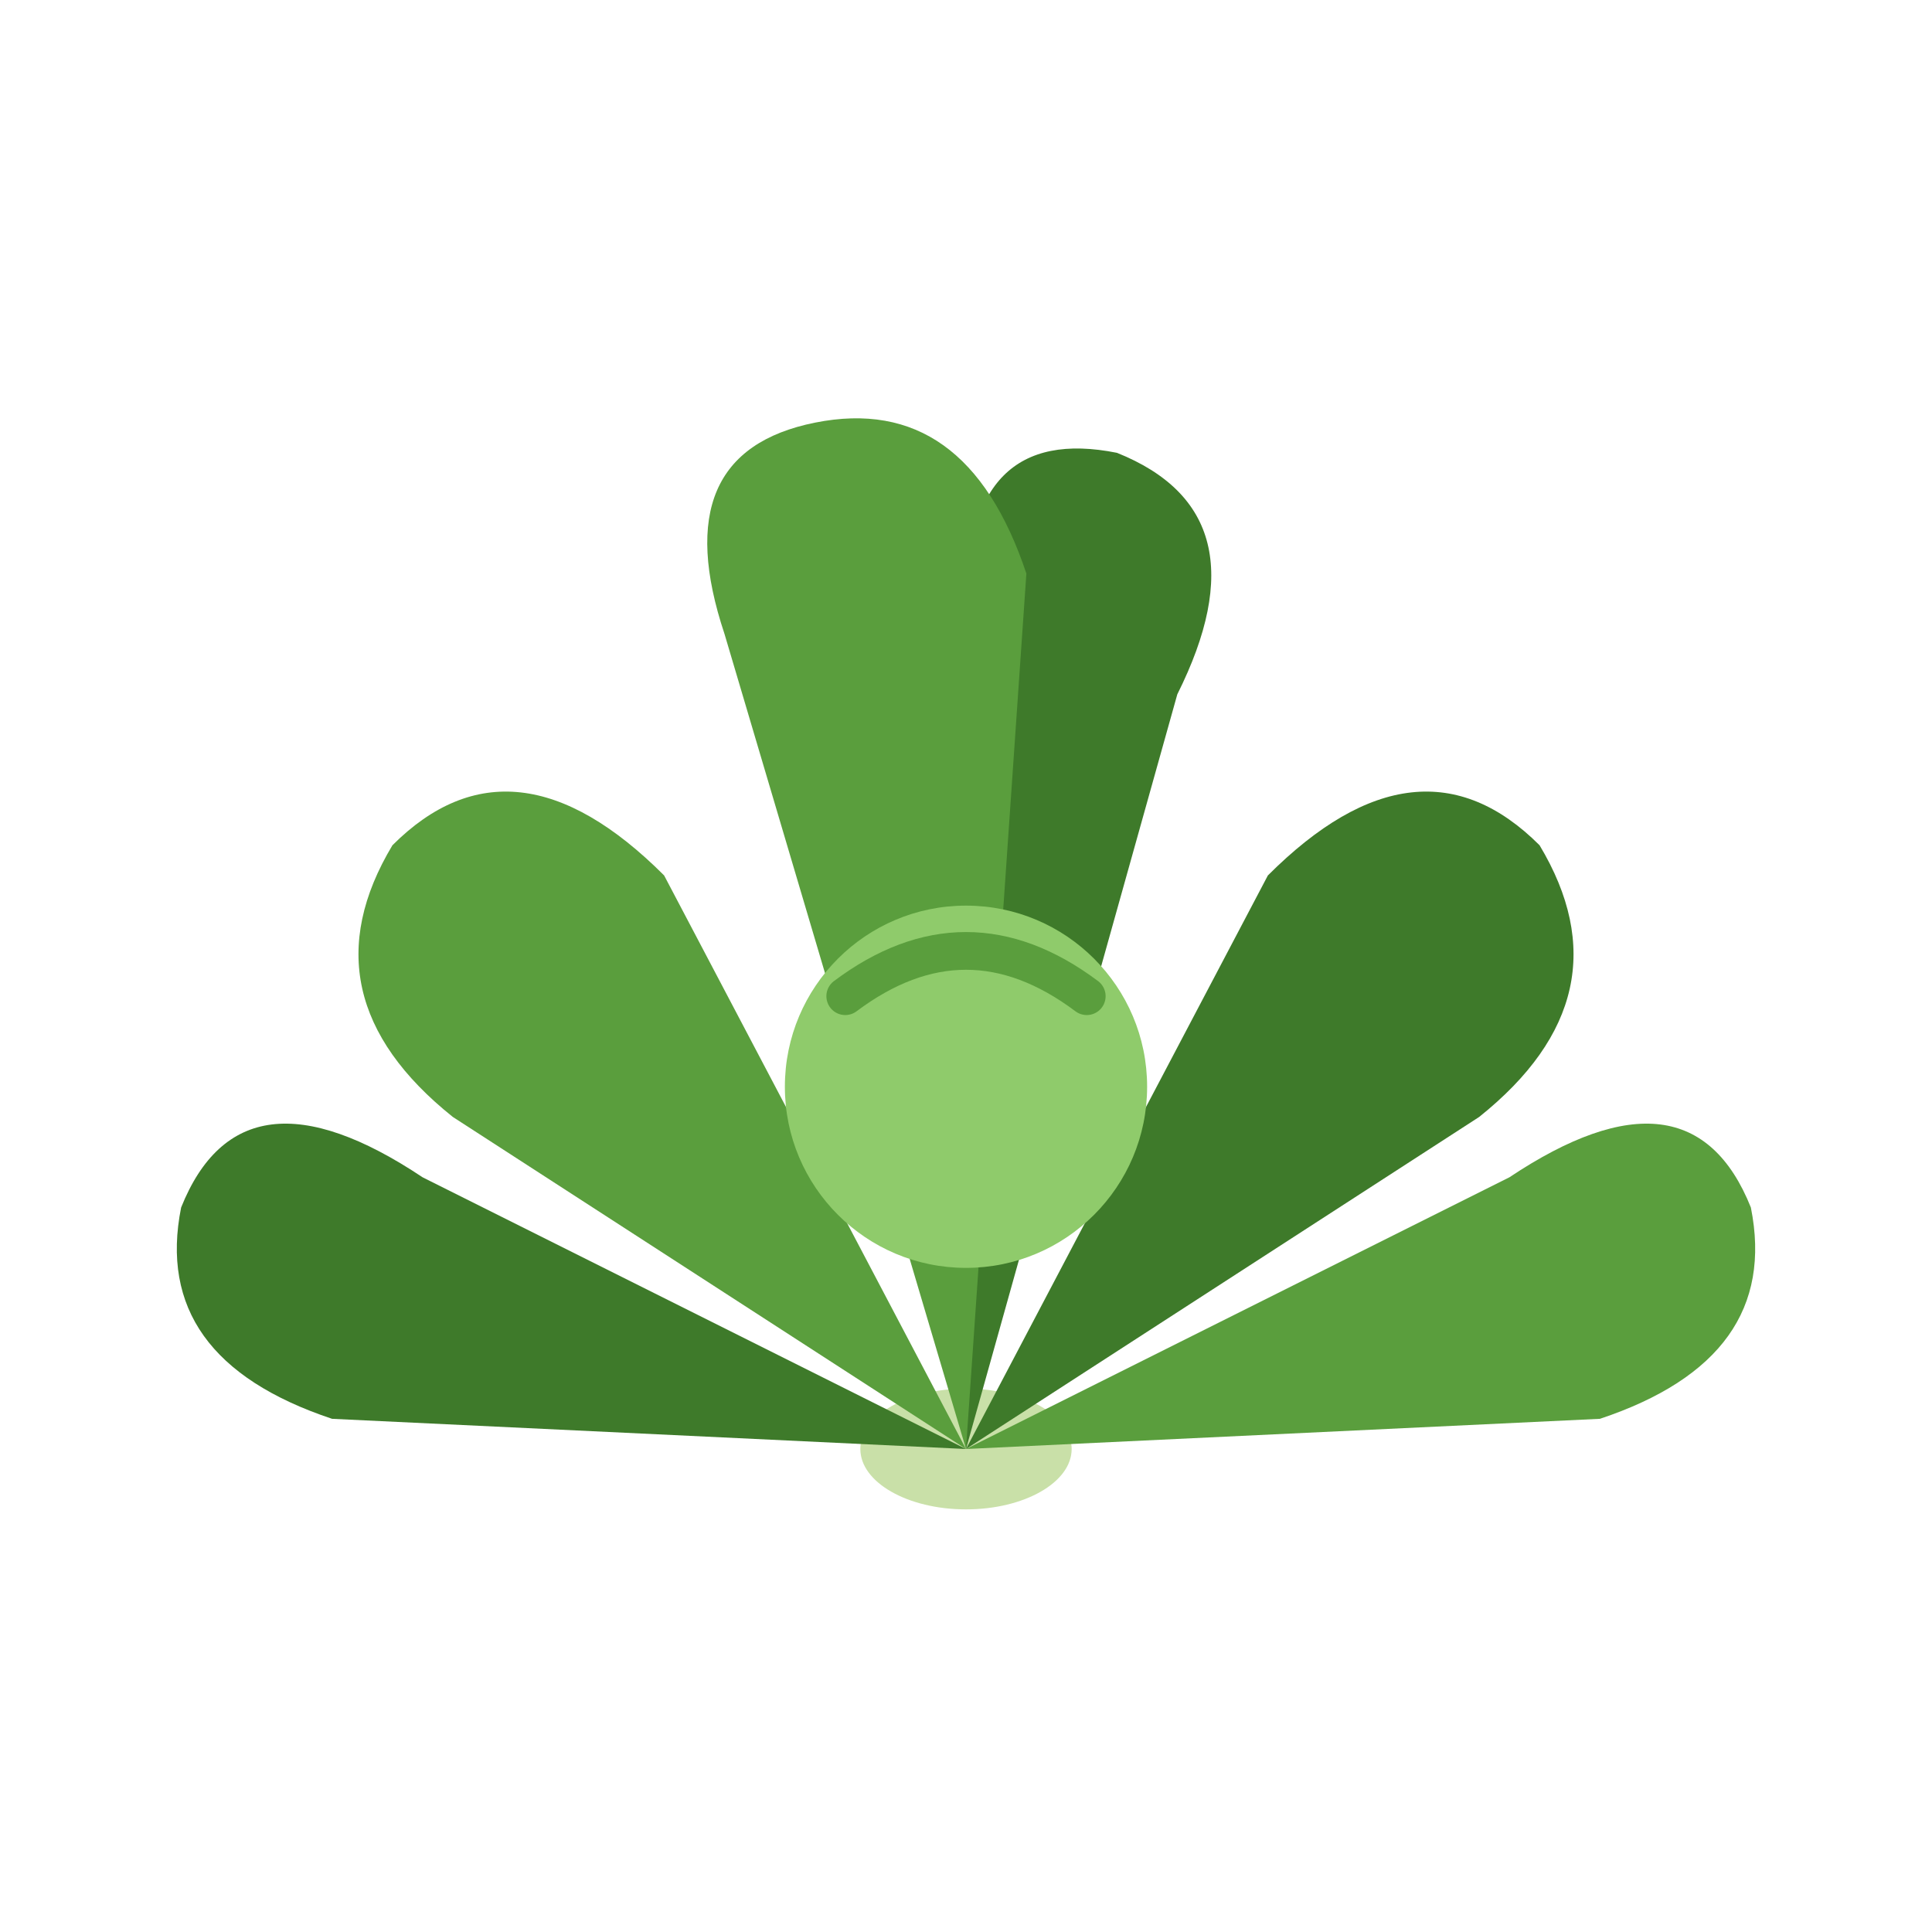
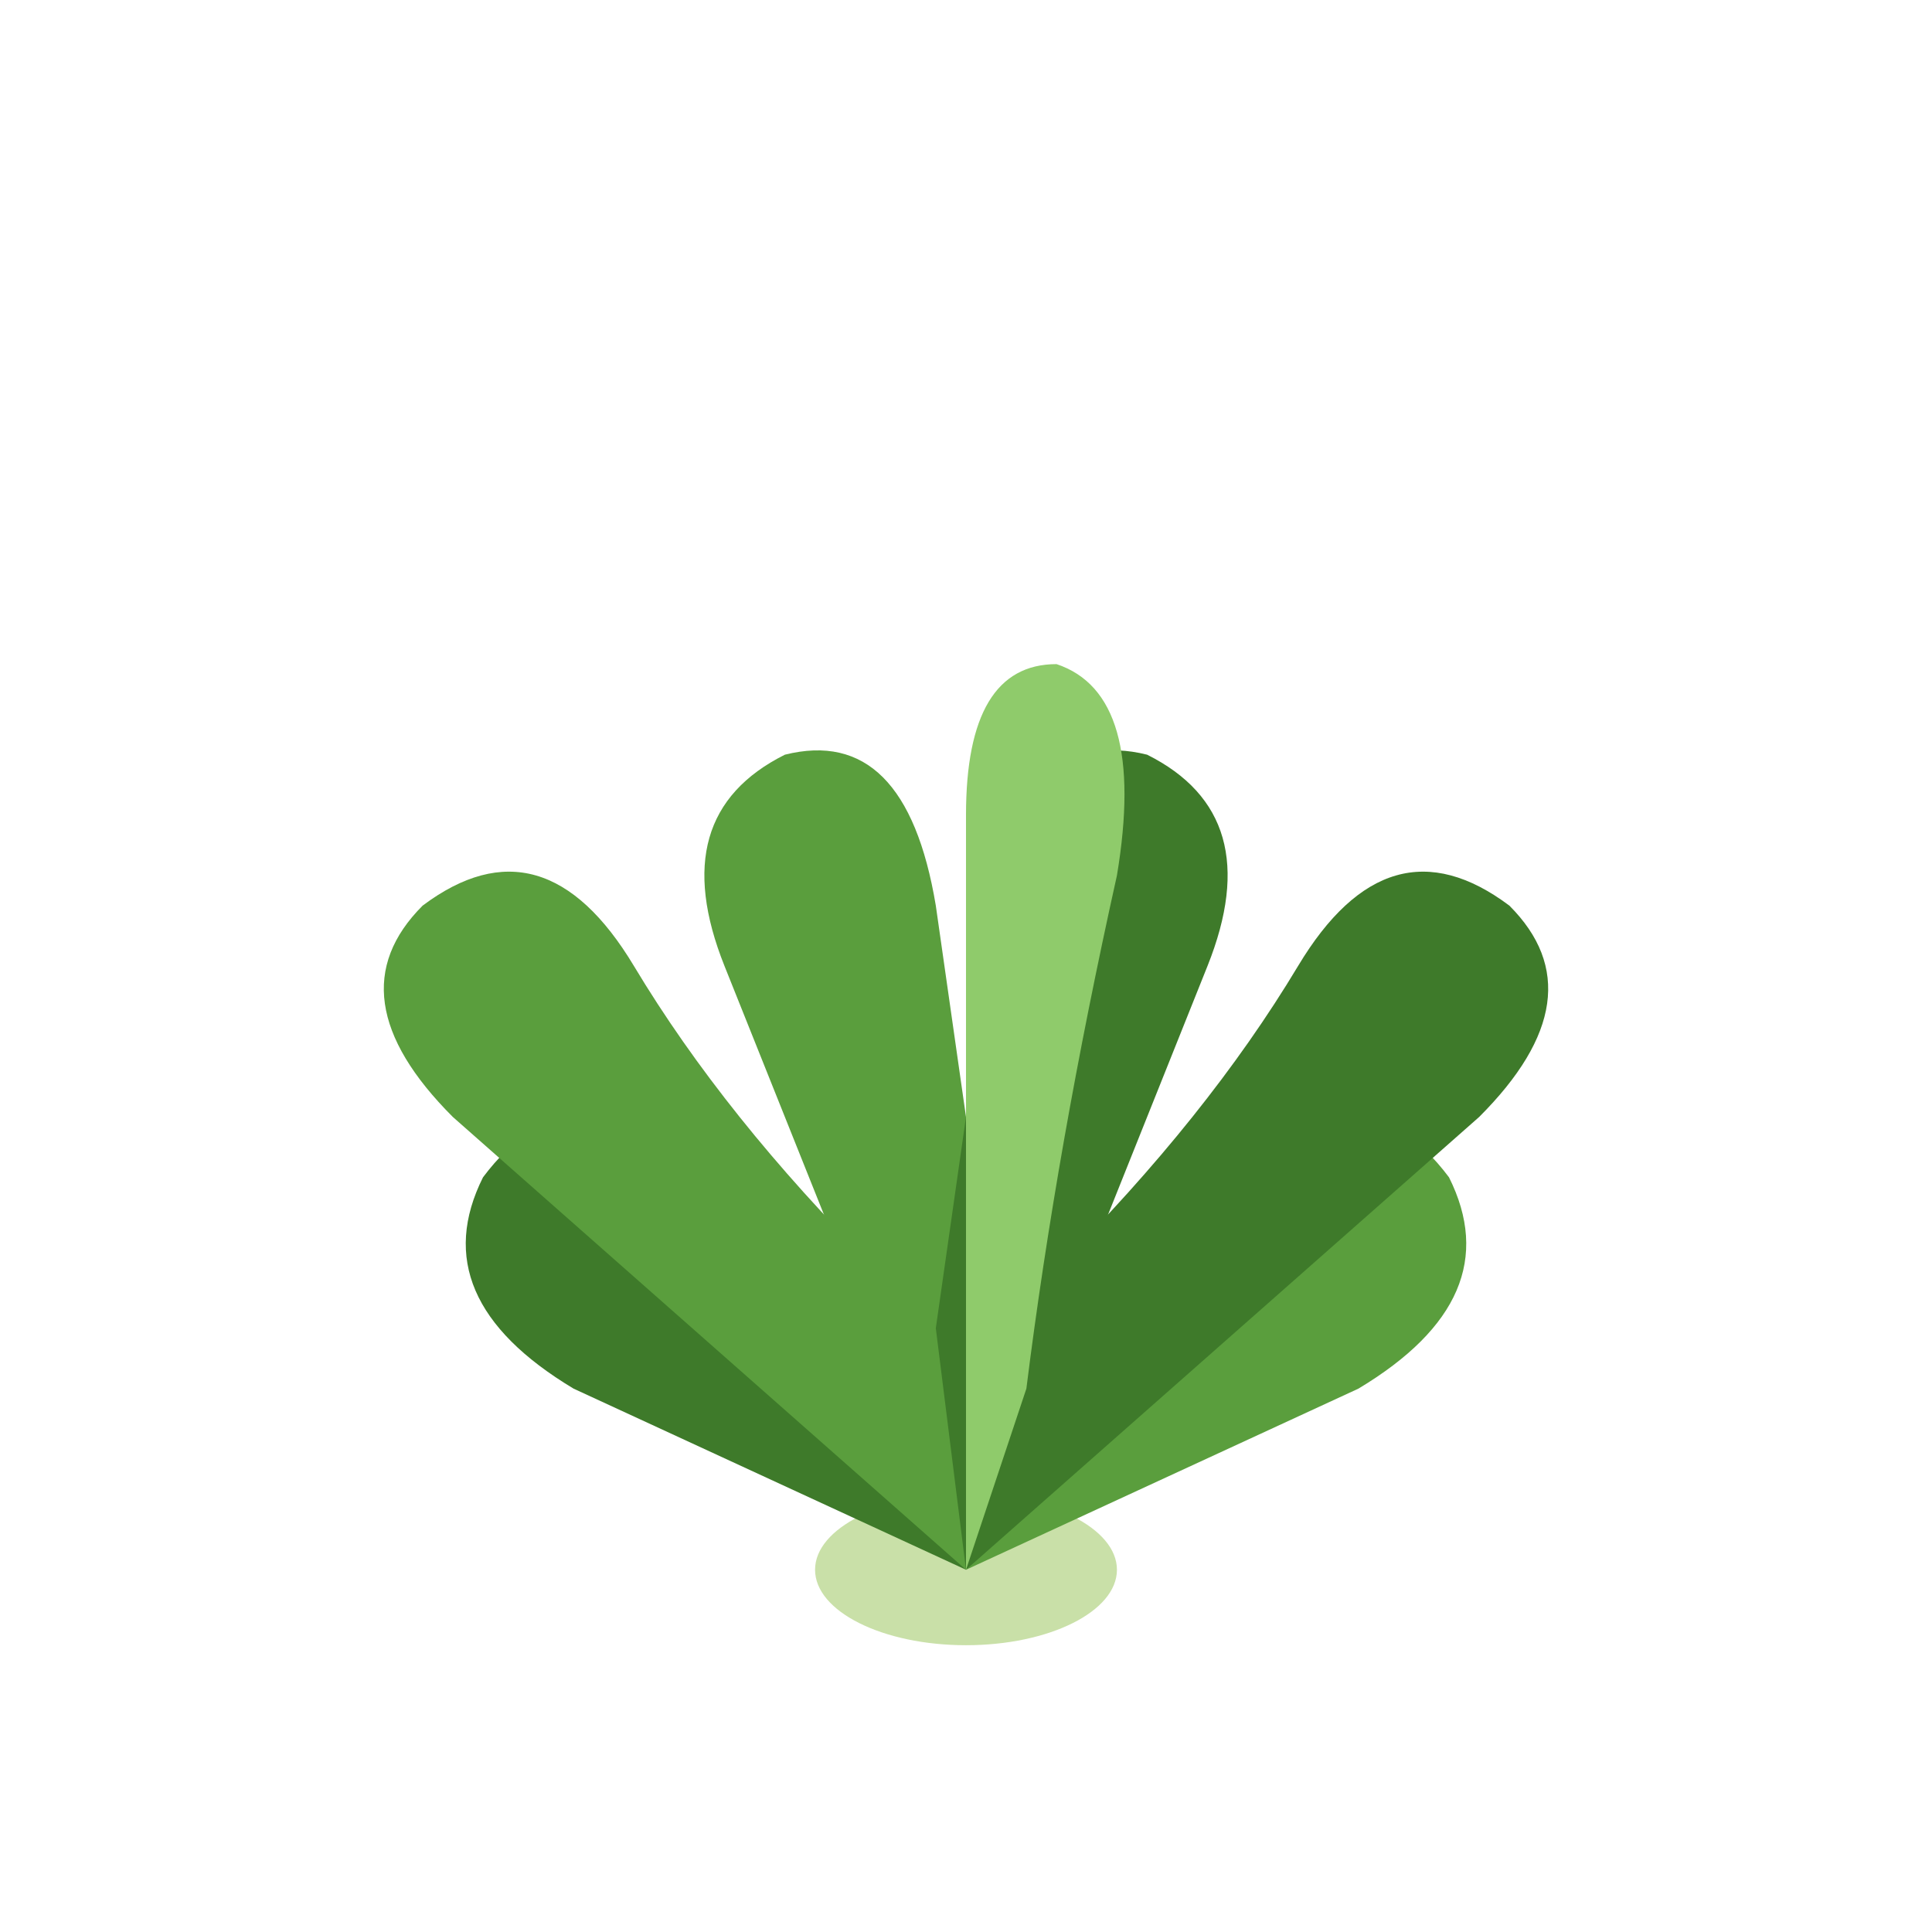
<svg xmlns="http://www.w3.org/2000/svg" viewBox="0 0 128 128">
-   <ellipse cx="64" cy="96" rx="7" ry="4" fill="#C9E0A8" />
-   <path d="M64 96 L30 74 Q20 66 26 56 Q34 48 44 58 Z" fill="#5A9E3D" />
-   <path d="M64 96 L98 74 Q108 66 102 56 Q94 48 84 58 Z" fill="#3E7A2A" />
-   <path d="M64 96 L22 94 Q10 90 12 80 Q16 70 28 78 Z" fill="#3E7A2A" />
-   <path d="M64 96 L106 94 Q118 90 116 80 Q112 70 100 78 Z" fill="#5A9E3D" />
-   <path d="M64 96 L64 40 Q64 28 74 30 Q84 34 78 46 Z" fill="#3E7A2A" />
-   <path d="M64 96 L48 42 Q44 30 54 28 Q64 26 68 38 Z" fill="#5A9E3D" />
-   <circle cx="64" cy="72" r="12" fill="#8FCB6B" />
-   <path d="M56 66 Q64 60 72 66" fill="none" stroke="#5A9E3D" stroke-width="2.5" stroke-linecap="round" />
+   <ellipse cx="64" cy="104" rx="10" ry="5" fill="#C9E0A8" />
+   <path d="M64 104 L38 92 Q28 86 32 78 Q38 70 46 78 Q52 86 60 92 Z" fill="#3E7A2A" />
+   <path d="M64 104 L90 92 Q100 86 96 78 Q90 70 82 78 Q76 86 68 92 Z" fill="#5A9E3D" />
+   <path d="M64 104 L30 74 Q22 66 28 60 Q36 54 42 64 Q48 74 58 84 Z" fill="#5A9E3D" />
+   <path d="M64 104 L98 74 Q106 66 100 60 Q92 54 86 64 Q80 74 70 84 Z" fill="#3E7A2A" />
+   <path d="M64 104 L48 64 Q44 54 52 50 Q60 48 62 60 Q64 74 66 88 Z" fill="#5A9E3D" />
+   <path d="M64 104 L80 64 Q84 54 76 50 Q68 48 66 60 Q64 74 62 88 Z" fill="#3E7A2A" />
+   <path d="M64 104 L64 54 Q64 44 70 44 Q76 46 74 58 Q70 76 68 92 Z" fill="#8FCB6B" />
</svg>
